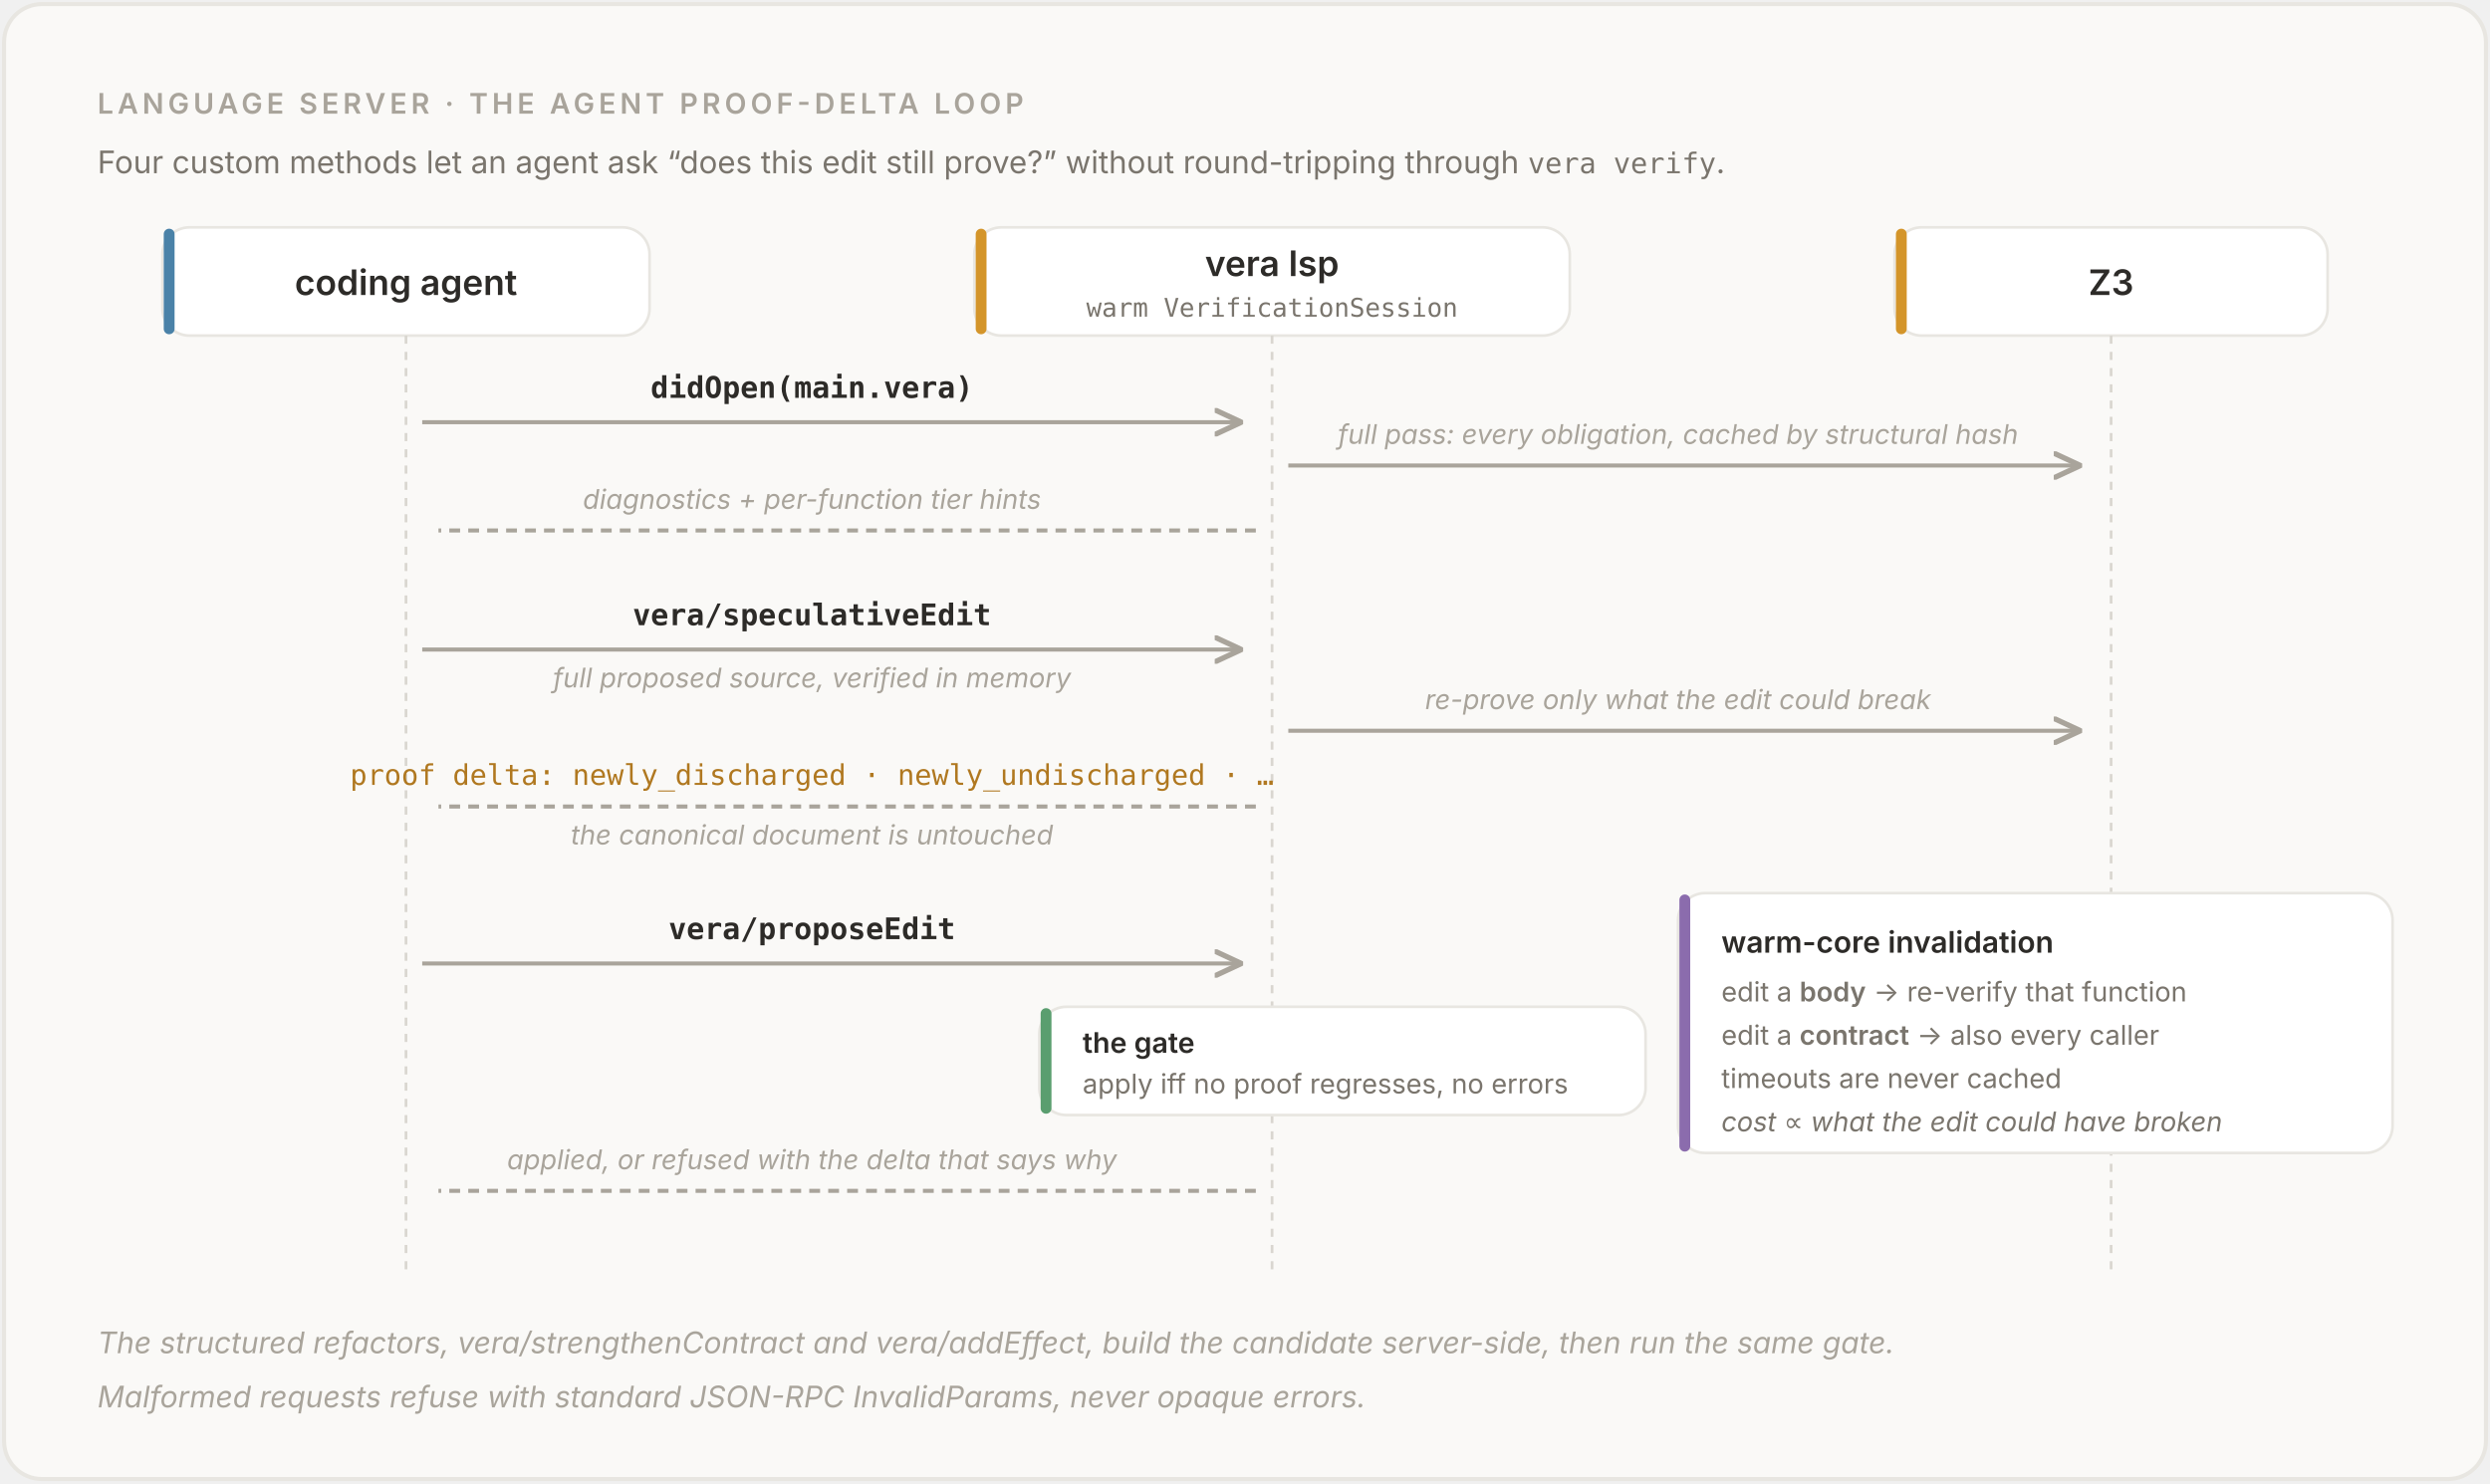
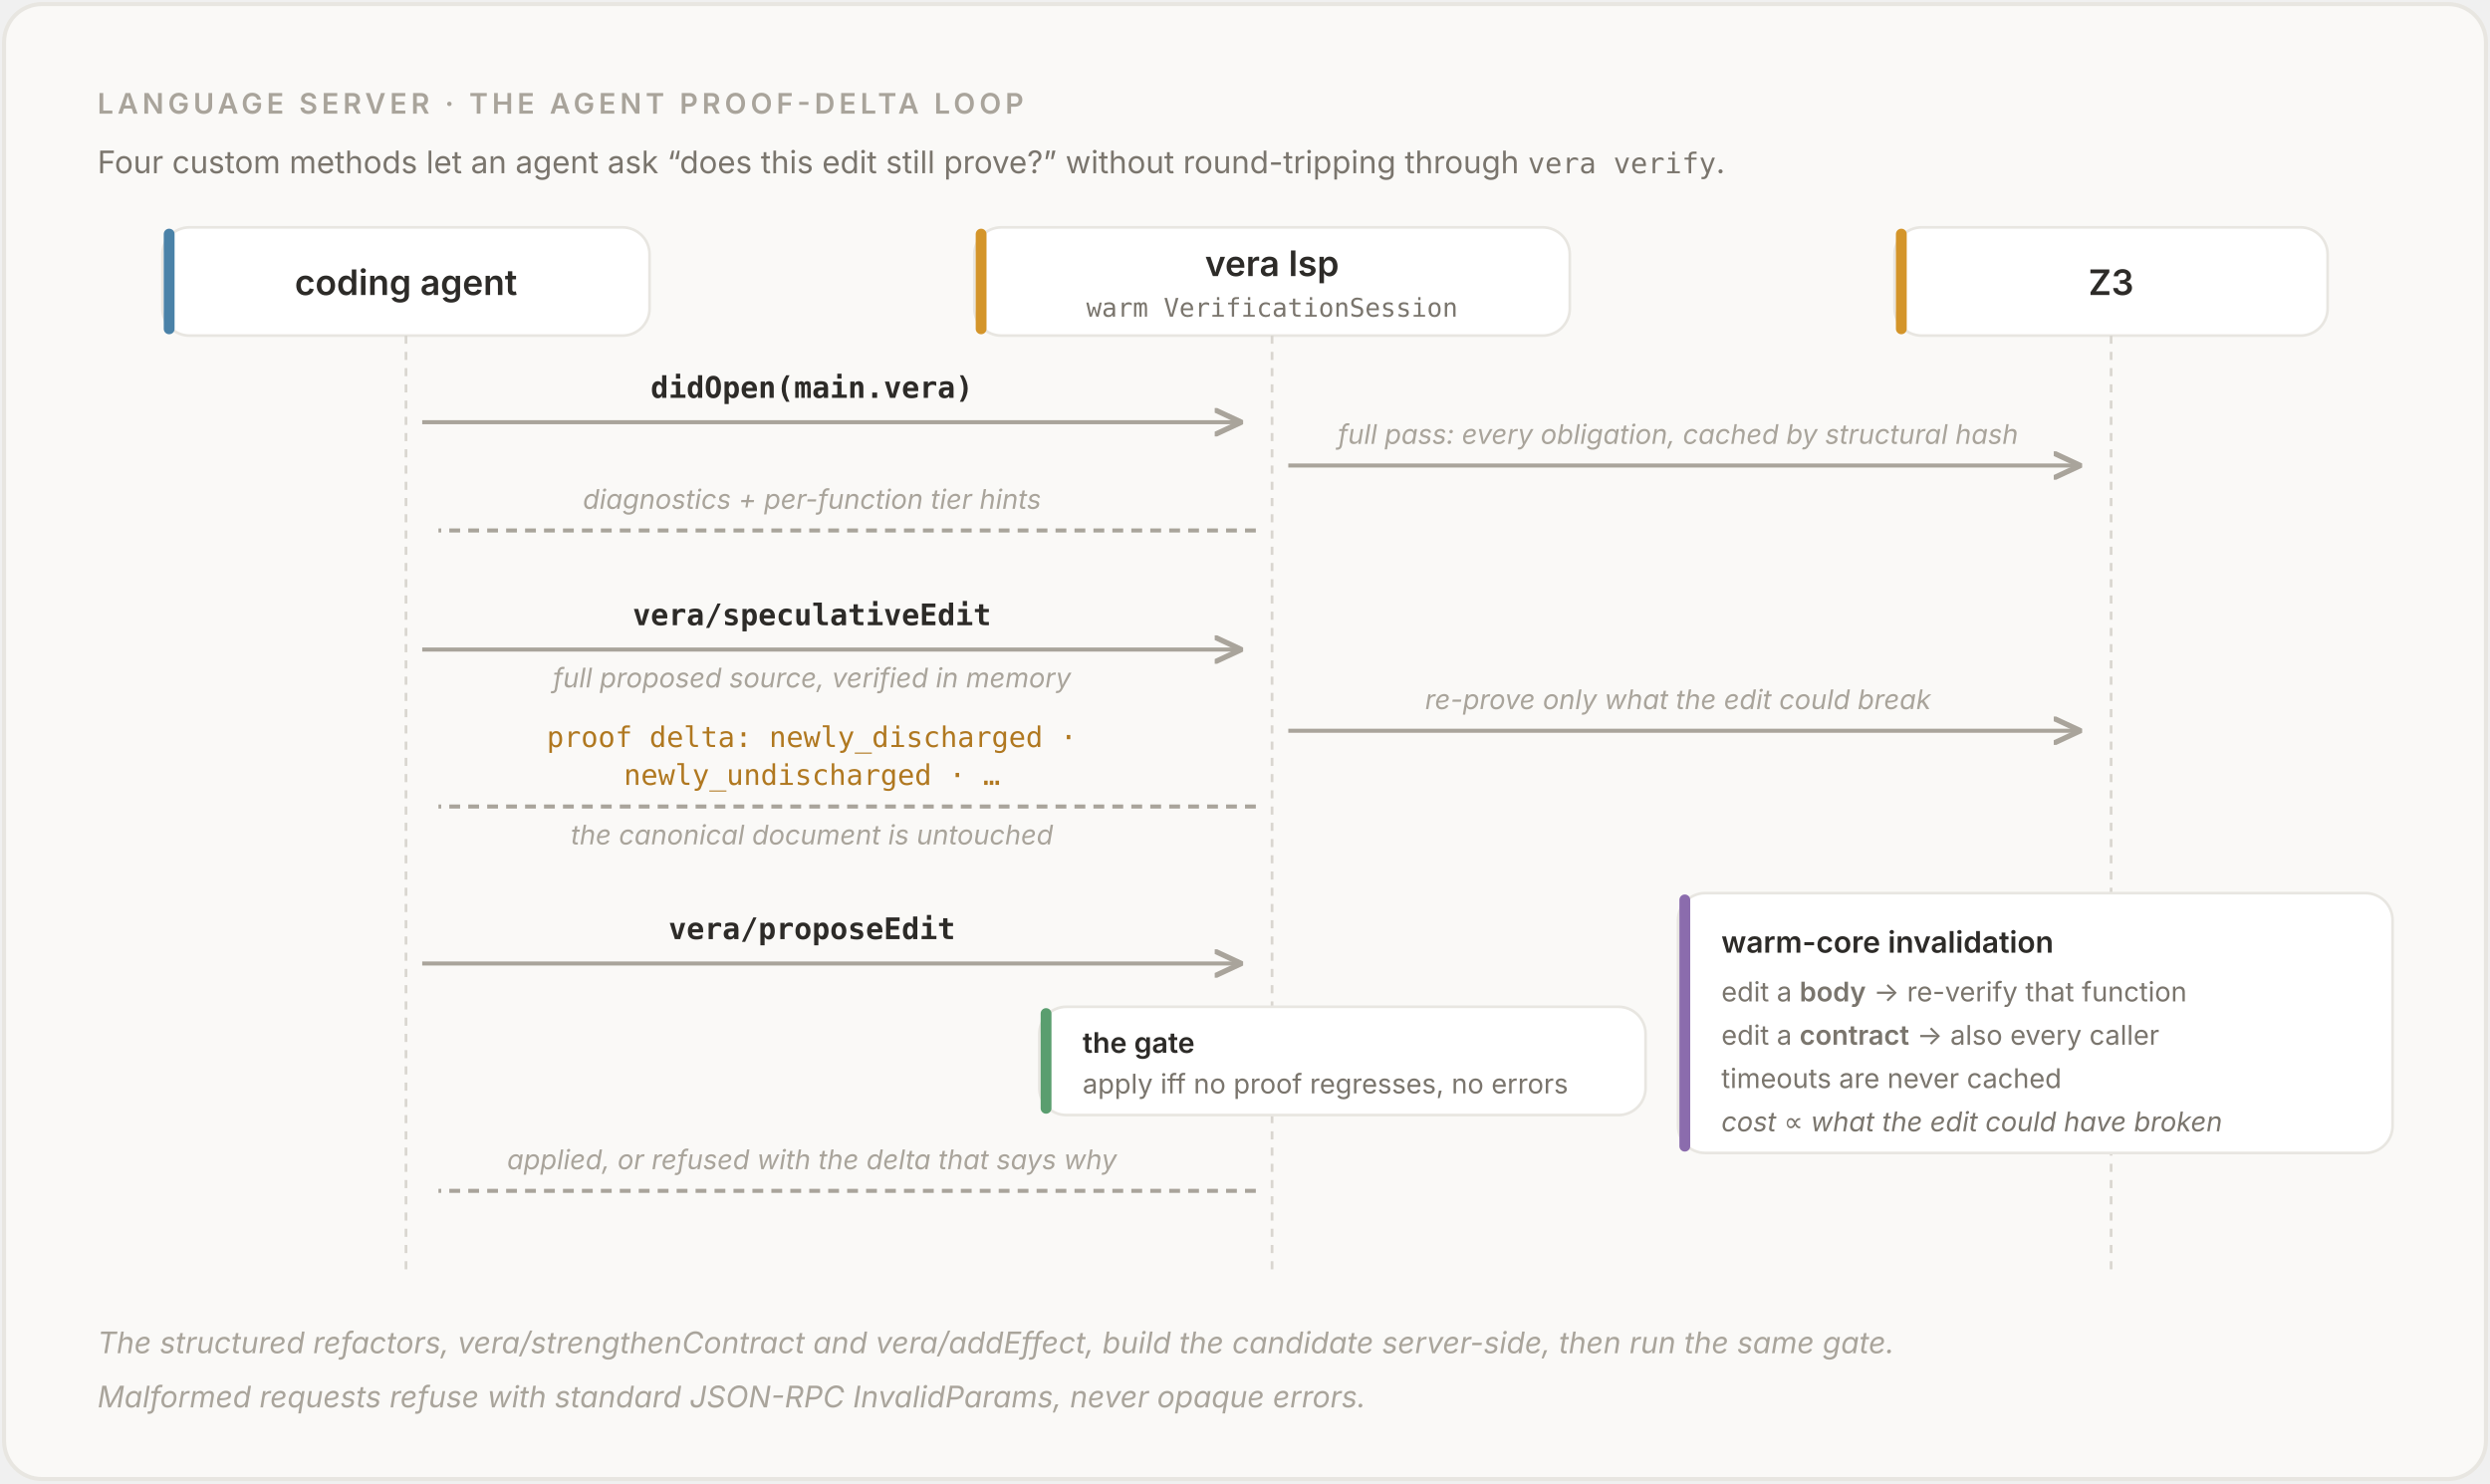
<svg xmlns="http://www.w3.org/2000/svg" width="920" height="548" viewBox="0 0 920 548" role="img" aria-labelledby="title">
  <defs>
    <marker id="arr" viewBox="0 0 8 8" refX="7" refY="4" markerWidth="7" markerHeight="7" orient="auto-start-reverse">
      <path d="M0,0.5 L7.5,4 L0,7.5" fill="none" stroke="#a9a49b" stroke-width="1.5" stroke-linecap="round" stroke-linejoin="round" />
    </marker>
    <style>
      .f  { font-family: -apple-system, BlinkMacSystemFont, 'Segoe UI', system-ui, sans-serif; }
      .m  { font-family: 'SF Mono', Menlo, Monaco, Consolas, monospace; }
      .micro { font-size: 10.5px; font-weight: 600; letter-spacing: 1.5px; fill: #a9a49b; }
      .sub { font-size: 11.5px; fill: #7a756d; }
      .card { fill: #ffffff; stroke: #e8e6e1; stroke-width: 1; }
      .t { font-size: 13px; font-weight: 600; fill: #2d2b28; }
      .d { font-size: 10px; fill: #7a756d; }
      .life { stroke: #d9d6d0; stroke-width: 1; stroke-dasharray: 3 3; }
      .edge { fill: none; stroke: #a9a49b; stroke-width: 1.5; }
      .ret { fill: none; stroke: #a9a49b; stroke-width: 1.5; stroke-dasharray: 4 3; }
      .msg { font-size: 11px; font-weight: 600; fill: #2d2b28; }
      .note { font-size: 10px; font-style: italic; fill: #a9a49b; }
      .footi { font-size: 11px; font-style: italic; fill: #a9a49b; }
    </style>
  </defs>
  <rect x="1.5" y="1.5" width="917" height="545" rx="14" fill="#faf9f7" stroke="#e8e6e1" stroke-width="1.5" />
  <text class="f micro" x="36" y="42">LANGUAGE SERVER · THE AGENT PROOF-DELTA LOOP</text>
  <text class="f sub" x="36" y="64">Four custom methods let an agent ask “does this edit still prove?” without round-tripping through <tspan class="m" font-size="10.5px">vera verify</tspan>.</text>
  <g>
    <rect class="card" x="60" y="84" width="180" height="40" rx="10" />
    <rect x="60.5" y="84.5" width="4" height="39" rx="2" fill="#4a82a8" />
    <text class="f t" x="150" y="109" text-anchor="middle">coding agent</text>
  </g>
  <g>
    <rect class="card" x="360" y="84" width="220" height="40" rx="10" />
    <rect x="360.5" y="84.5" width="4" height="39" rx="2" fill="#d4952a" />
    <text class="f t" x="470" y="102" text-anchor="middle">vera lsp</text>
    <text class="m" x="470" y="117" text-anchor="middle" font-size="9.5px" fill="#7a756d">warm VerificationSession</text>
  </g>
  <g>
    <rect class="card" x="700" y="84" width="160" height="40" rx="10" />
    <rect x="700.5" y="84.5" width="4" height="39" rx="2" fill="#d4952a" />
    <text class="f t" x="780" y="109" text-anchor="middle">Z3</text>
  </g>
  <line class="life" x1="150" y1="124" x2="150" y2="470" />
  <line class="life" x1="470" y1="124" x2="470" y2="470" />
  <line class="life" x1="780" y1="124" x2="780" y2="470" />
  <line class="edge" x1="156" y1="156" x2="458" y2="156" marker-end="url(#arr)" />
  <text class="m msg" x="300" y="147" text-anchor="middle">didOpen(main.vera)</text>
  <line class="edge" x1="476" y1="172" x2="768" y2="172" marker-end="url(#arr)" />
  <text class="f note" x="620" y="164" text-anchor="middle">full pass: every obligation, cached by structural hash</text>
  <line class="ret" x1="464" y1="196" x2="162" y2="196" />
  <text class="f note" x="300" y="188" text-anchor="middle">diagnostics + per-function tier hints</text>
  <line class="edge" x1="156" y1="240" x2="458" y2="240" marker-end="url(#arr)" />
  <text class="m msg" x="300" y="231" text-anchor="middle">vera/speculativeEdit</text>
  <text class="f note" x="300" y="254" text-anchor="middle">full proposed source, verified in memory</text>
  <line class="edge" x1="476" y1="270" x2="768" y2="270" marker-end="url(#arr)" />
  <text class="f note" x="620" y="262" text-anchor="middle">re-prove only what the edit could break</text>
  <line class="ret" x1="464" y1="298" x2="162" y2="298" />
-   <text class="m" x="300" y="290" text-anchor="middle" font-size="10.5px" fill="#b07820">proof delta: newly_discharged · newly_undischarged · …</text>
+   <text class="m" x="300" y="276" text-anchor="middle" font-size="10.5px" fill="#b07820">proof delta: newly_discharged ·</text>
+   <text class="m" x="300" y="290" text-anchor="middle" font-size="10.5px" fill="#b07820">newly_undischarged · …</text>
  <text class="f note" x="300" y="312" text-anchor="middle">the canonical document is untouched</text>
  <line class="edge" x1="156" y1="356" x2="458" y2="356" marker-end="url(#arr)" />
  <text class="m msg" x="300" y="347" text-anchor="middle">vera/proposeEdit</text>
  <g>
    <rect class="card" x="384" y="372" width="224" height="40" rx="10" />
    <rect x="384.5" y="372.5" width="4" height="39" rx="2" fill="#5a9e6f" />
    <text class="f" x="400" y="389" font-size="10.5px" fill="#2d2b28" font-weight="600">the gate</text>
    <text class="f d" x="400" y="404">apply iff no proof regresses, no errors</text>
  </g>
  <line class="ret" x1="464" y1="440" x2="162" y2="440" />
  <text class="f note" x="300" y="432" text-anchor="middle">applied, or refused with the delta that says why</text>
  <g>
    <rect class="card" x="620" y="330" width="264" height="96" rx="10" />
    <rect x="620.5" y="330.5" width="4" height="95" rx="2" fill="#8b6cad" />
    <text class="f" x="636" y="352" font-size="11px" font-weight="600" fill="#2d2b28">warm-core invalidation</text>
    <text class="f d" x="636" y="370">edit a <tspan font-weight="600">body</tspan> → re-verify that function</text>
    <text class="f d" x="636" y="386">edit a <tspan font-weight="600">contract</tspan> → also every caller</text>
    <text class="f d" x="636" y="402">timeouts are never cached</text>
    <text class="f d" x="636" y="418" font-style="italic" fill="#a9a49b">cost ∝ what the edit could have broken</text>
  </g>
  <text class="f footi" x="36" y="500">The structured refactors, vera/strengthenContract and vera/addEffect, build the candidate server-side, then run the same gate.</text>
  <text class="f footi" x="36" y="520">Malformed requests refuse with standard JSON-RPC InvalidParams, never opaque errors.</text>
</svg>
